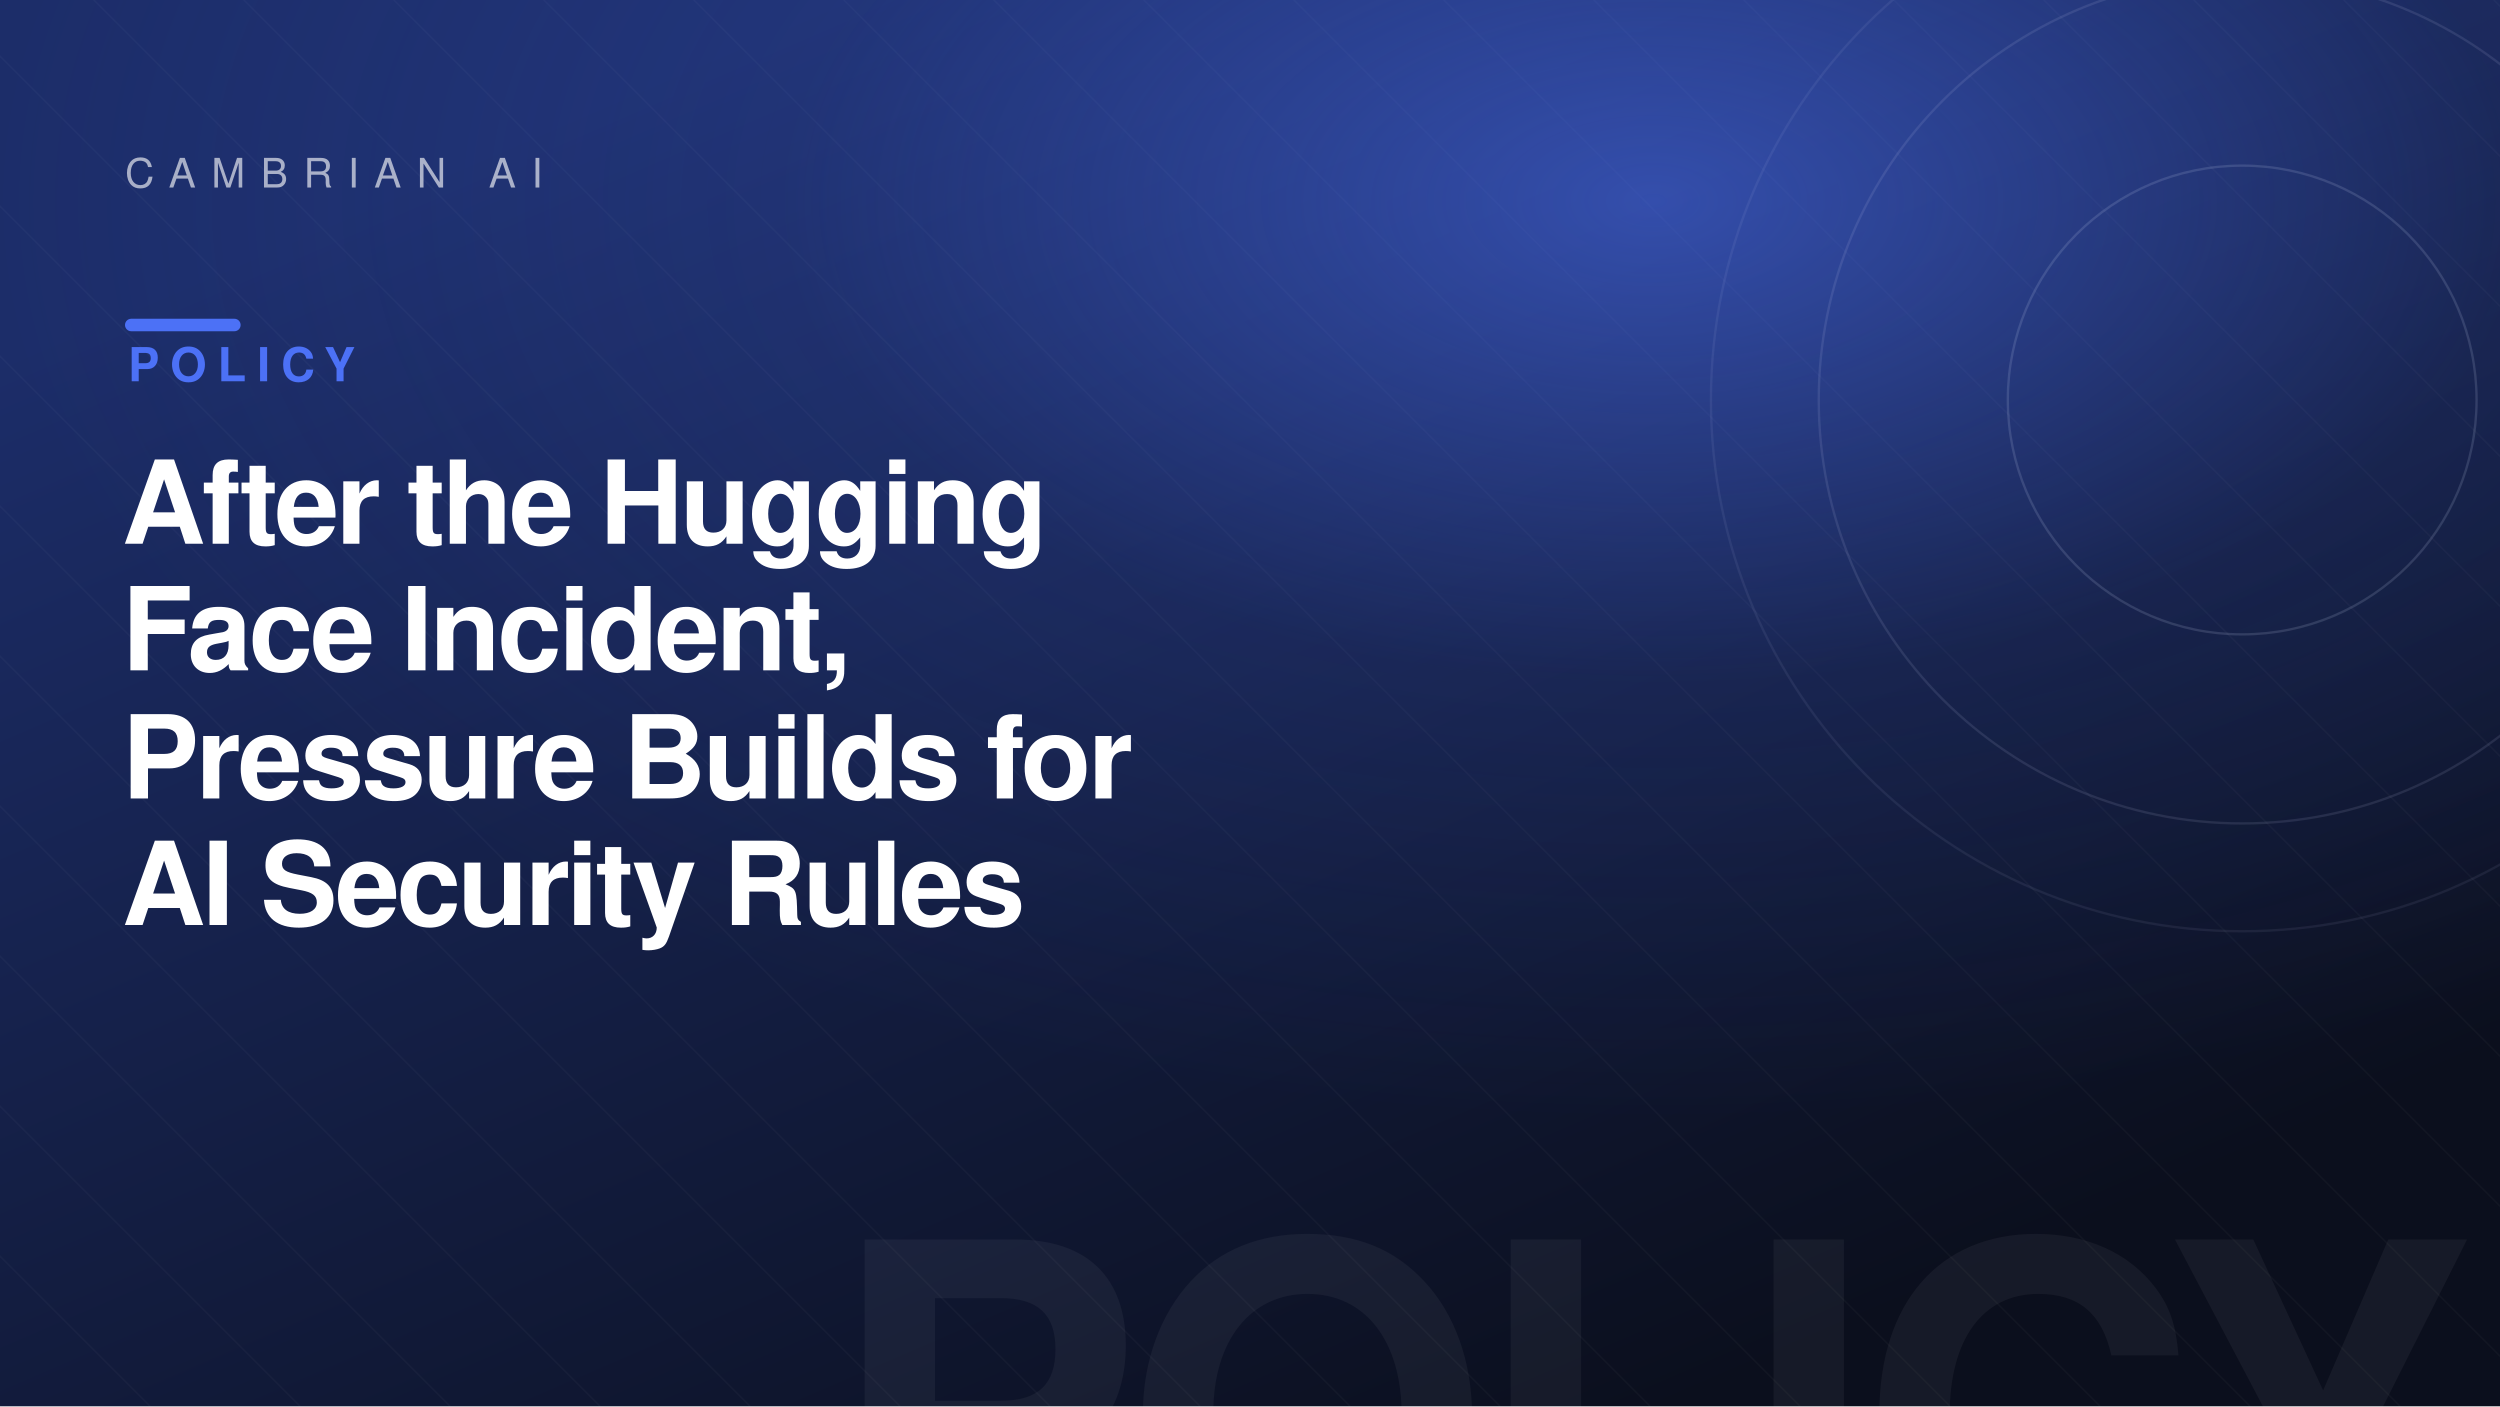
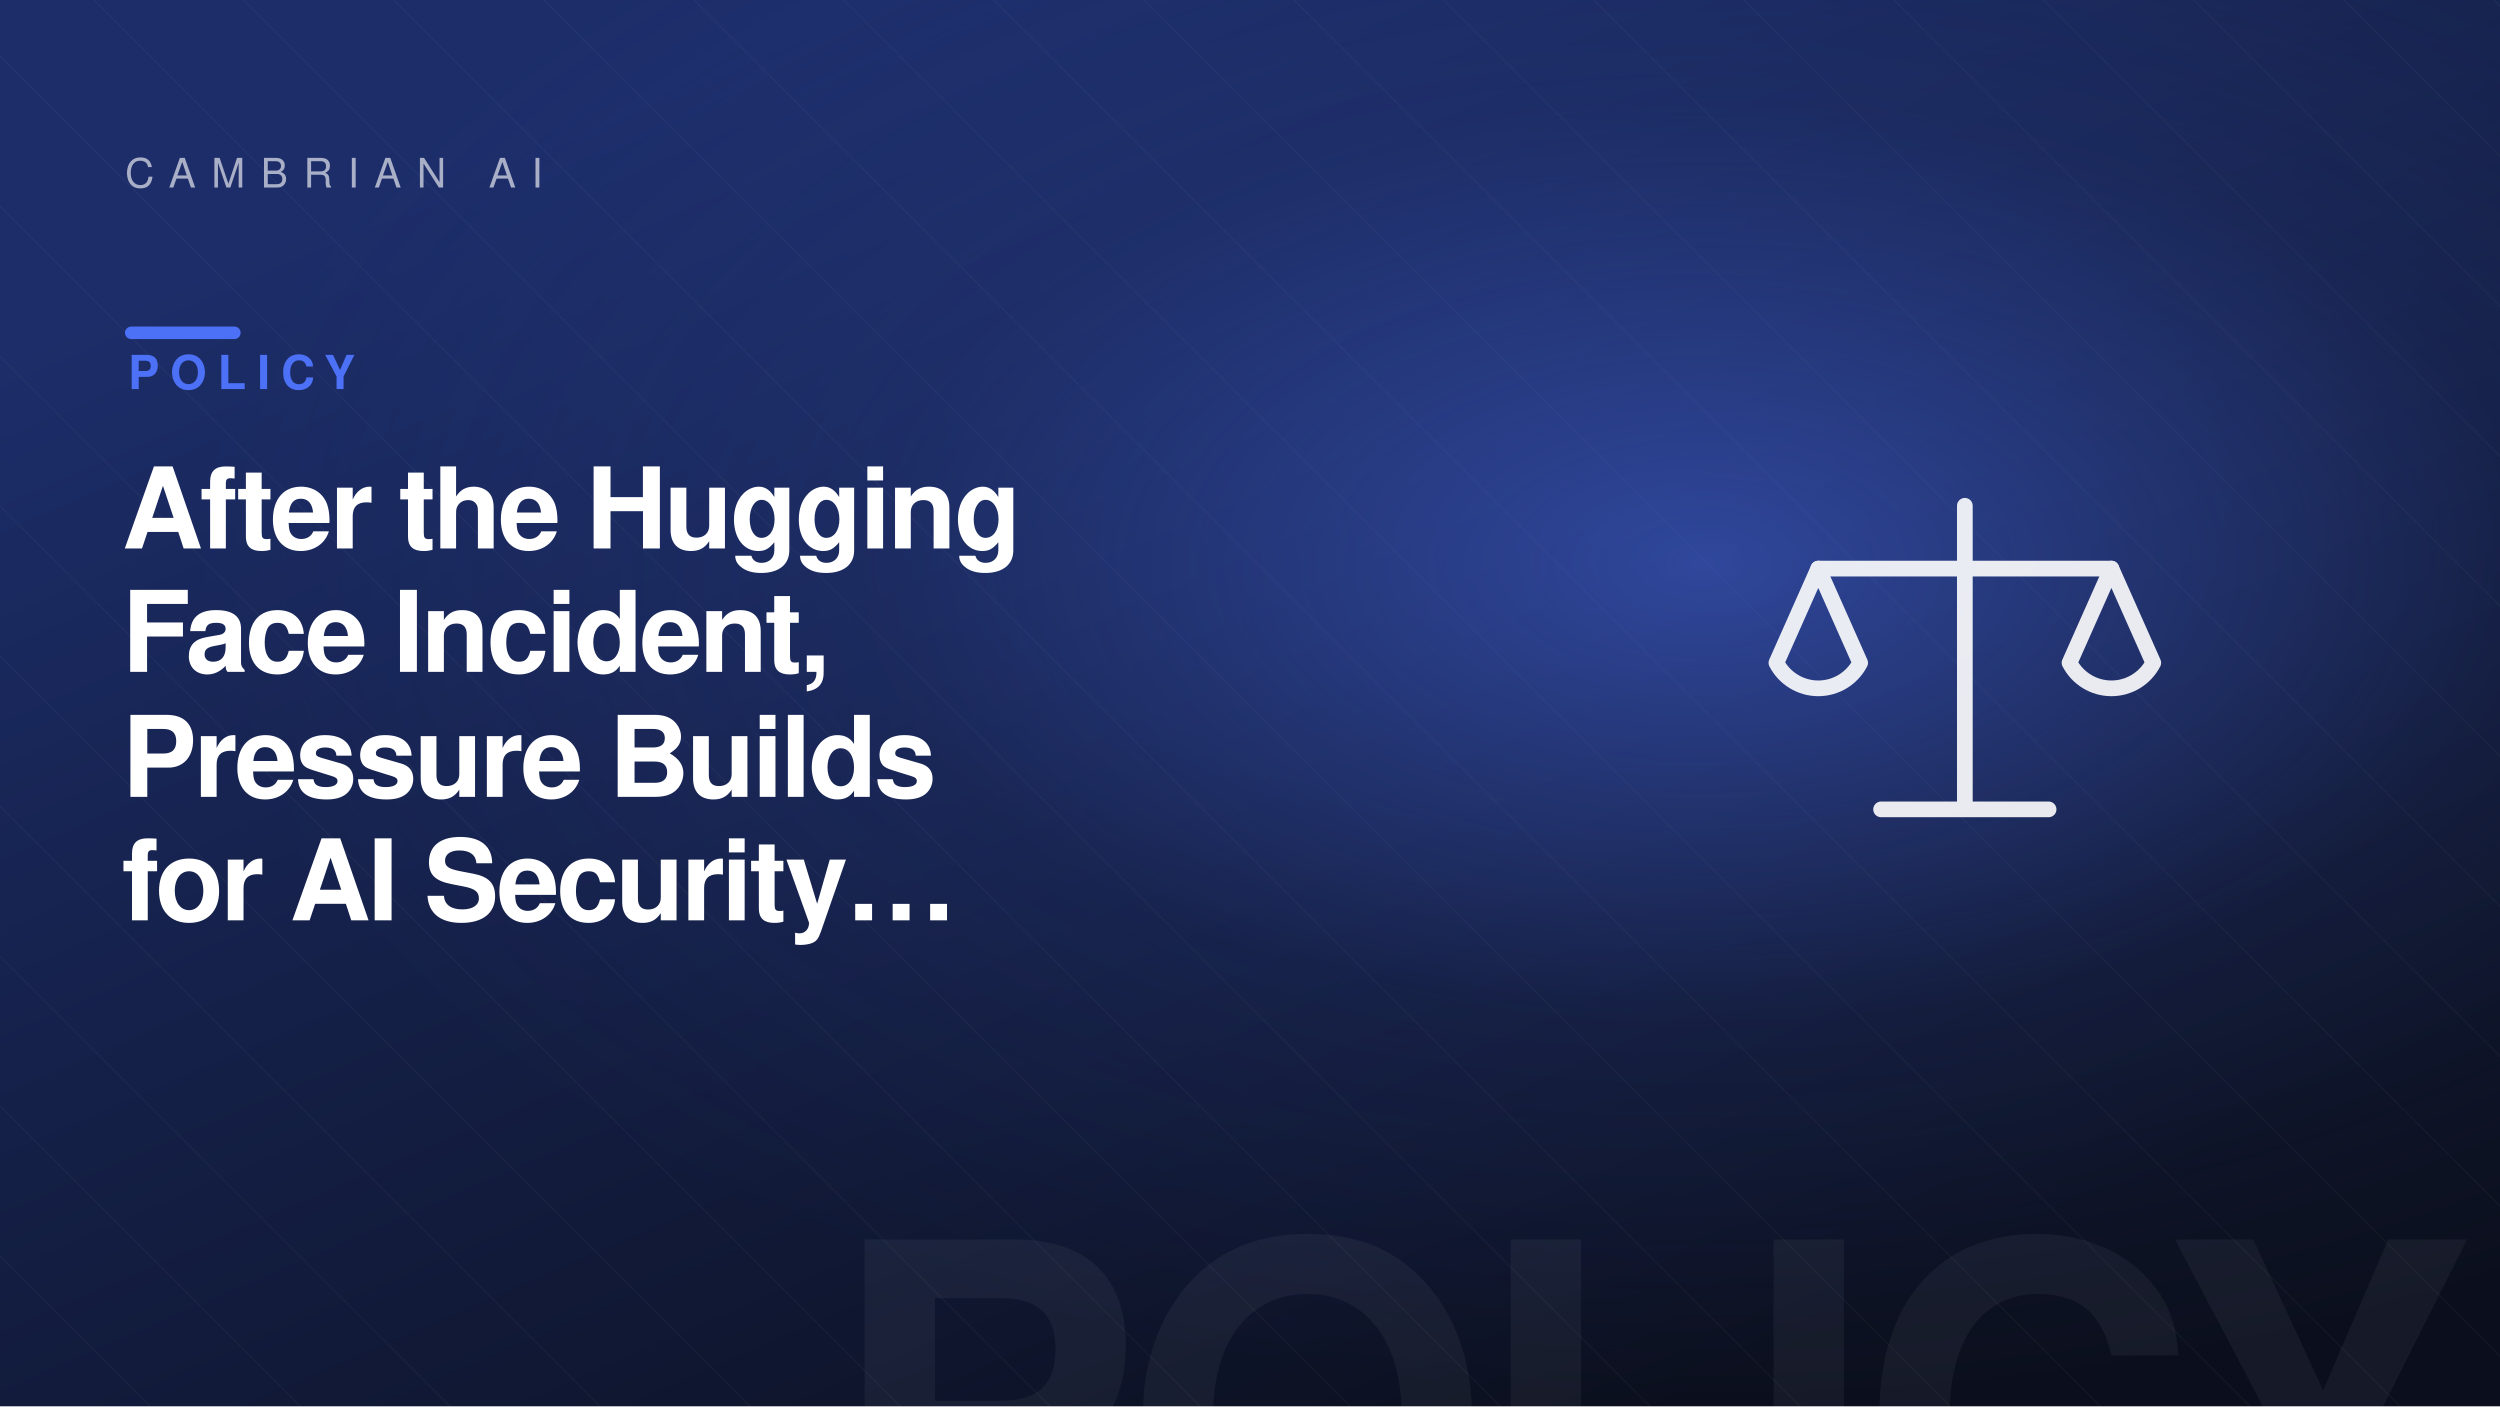
<svg xmlns="http://www.w3.org/2000/svg" width="1600" height="900" viewBox="0 0 1600 900" role="img" aria-label="After the Hugging Face Incident, Pressure Builds for AI Security Rules">
  <defs>
    <linearGradient id="bg" gradientTransform="rotate(232 0.5 0.5)">
      <stop offset="0" stop-color="hsl(227, 44%, 8%)" />
      <stop offset="1" stop-color="hsl(227, 58%, 26%)" />
    </linearGradient>
-     <radialGradient id="glow" cx="66%" cy="14%" r="66%">
-       <stop offset="0" stop-color="hsl(227, 90%, 63%)" stop-opacity="0.55" />
-       <stop offset="52%" stop-color="hsl(227, 90%, 63%)" stop-opacity="0.12" />
+     <radialGradient id="glow" cx="68%" cy="40%" r="60%">
+       <stop offset="0" stop-color="hsl(227, 90%, 63%)" stop-opacity="0.5" />
+       <stop offset="55%" stop-color="hsl(227, 90%, 63%)" stop-opacity="0.1" />
      <stop offset="100%" stop-color="hsl(227, 90%, 63%)" stop-opacity="0" />
    </radialGradient>
  </defs>
  <rect width="1600" height="900" fill="url(#bg)" />
  <g>
    <line x1="-900" y1="0" x2="0" y2="900" stroke="#ffffff" stroke-width="1" opacity="0.028" />
    <line x1="-804" y1="0" x2="96" y2="900" stroke="#ffffff" stroke-width="1" opacity="0.028" />
    <line x1="-708" y1="0" x2="192" y2="900" stroke="#ffffff" stroke-width="1" opacity="0.028" />
    <line x1="-612" y1="0" x2="288" y2="900" stroke="#ffffff" stroke-width="1" opacity="0.028" />
    <line x1="-516" y1="0" x2="384" y2="900" stroke="#ffffff" stroke-width="1" opacity="0.028" />
    <line x1="-420" y1="0" x2="480" y2="900" stroke="#ffffff" stroke-width="1" opacity="0.028" />
    <line x1="-324" y1="0" x2="576" y2="900" stroke="#ffffff" stroke-width="1" opacity="0.028" />
    <line x1="-228" y1="0" x2="672" y2="900" stroke="#ffffff" stroke-width="1" opacity="0.028" />
    <line x1="-132" y1="0" x2="768" y2="900" stroke="#ffffff" stroke-width="1" opacity="0.028" />
    <line x1="-36" y1="0" x2="864" y2="900" stroke="#ffffff" stroke-width="1" opacity="0.028" />
    <line x1="60" y1="0" x2="960" y2="900" stroke="#ffffff" stroke-width="1" opacity="0.028" />
    <line x1="156" y1="0" x2="1056" y2="900" stroke="#ffffff" stroke-width="1" opacity="0.028" />
    <line x1="252" y1="0" x2="1152" y2="900" stroke="#ffffff" stroke-width="1" opacity="0.028" />
    <line x1="348" y1="0" x2="1248" y2="900" stroke="#ffffff" stroke-width="1" opacity="0.028" />
    <line x1="444" y1="0" x2="1344" y2="900" stroke="#ffffff" stroke-width="1" opacity="0.028" />
    <line x1="540" y1="0" x2="1440" y2="900" stroke="#ffffff" stroke-width="1" opacity="0.028" />
    <line x1="636" y1="0" x2="1536" y2="900" stroke="#ffffff" stroke-width="1" opacity="0.028" />
    <line x1="732" y1="0" x2="1632" y2="900" stroke="#ffffff" stroke-width="1" opacity="0.028" />
    <line x1="828" y1="0" x2="1728" y2="900" stroke="#ffffff" stroke-width="1" opacity="0.028" />
    <line x1="924" y1="0" x2="1824" y2="900" stroke="#ffffff" stroke-width="1" opacity="0.028" />
    <line x1="1020" y1="0" x2="1920" y2="900" stroke="#ffffff" stroke-width="1" opacity="0.028" />
    <line x1="1116" y1="0" x2="2016" y2="900" stroke="#ffffff" stroke-width="1" opacity="0.028" />
    <line x1="1212" y1="0" x2="2112" y2="900" stroke="#ffffff" stroke-width="1" opacity="0.028" />
    <line x1="1308" y1="0" x2="2208" y2="900" stroke="#ffffff" stroke-width="1" opacity="0.028" />
    <line x1="1404" y1="0" x2="2304" y2="900" stroke="#ffffff" stroke-width="1" opacity="0.028" />
    <line x1="1500" y1="0" x2="2400" y2="900" stroke="#ffffff" stroke-width="1" opacity="0.028" />
    <line x1="1596" y1="0" x2="2496" y2="900" stroke="#ffffff" stroke-width="1" opacity="0.028" />
  </g>
  <text x="1584" y="1012" text-anchor="end" font-family="Helvetica, Arial, sans-serif" font-size="300" font-weight="800" letter-spacing="-10" fill="#ffffff" opacity="0.05">POLICY</text>
  <rect width="1600" height="900" fill="url(#glow)" />
-   <g>
-     <circle cx="1435" cy="256" r="150" fill="none" stroke="hsl(227, 55%, 86%)" stroke-width="1.5" opacity="0.16" />
-     <circle cx="1435" cy="256" r="271" fill="none" stroke="hsl(227, 55%, 86%)" stroke-width="1.5" opacity="0.12" />
-     <circle cx="1435" cy="256" r="340" fill="none" stroke="hsl(227, 55%, 86%)" stroke-width="1.5" opacity="0.08" />
+   <g transform="translate(1090 250) scale(3.35)" fill="none" stroke="#ffffff" stroke-width="3" stroke-linecap="round" stroke-linejoin="round" opacity="0.9">
+     <path d="M50 22V80M34 80H66M22 34H78M50 22V34" />
+     <path d="M22 34 14 52 a9 9 0 0 0 16 0Z" />
+     <path d="M78 34 70 52 a9 9 0 0 0 16 0Z" />
  </g>
  <text x="80" y="120" font-family="Helvetica, Arial, sans-serif" font-size="26" letter-spacing="10" fill="#ffffff" opacity="0.62">CAMBRIAN AI</text>
-   <rect x="80" y="204" width="74" height="8" rx="4" fill="hsl(227, 90%, 63%)" />
-   <text x="82" y="244" font-family="Helvetica, Arial, sans-serif" font-size="30" font-weight="700" letter-spacing="7" fill="hsl(227, 90%, 63%)">POLICY</text>
-   <text x="78" y="348" font-family="Helvetica, Arial, sans-serif" font-size="74" font-weight="700" letter-spacing="-2" fill="#ffffff">After the Hugging</text>
-   <text x="78" y="429" font-family="Helvetica, Arial, sans-serif" font-size="74" font-weight="700" letter-spacing="-2" fill="#ffffff">Face Incident,</text>
-   <text x="78" y="511" font-family="Helvetica, Arial, sans-serif" font-size="74" font-weight="700" letter-spacing="-2" fill="#ffffff">Pressure Builds for</text>
-   <text x="78" y="592" font-family="Helvetica, Arial, sans-serif" font-size="74" font-weight="700" letter-spacing="-2" fill="#ffffff">AI Security Rules</text>
+   <rect x="80" y="209" width="74" height="8" rx="4" fill="hsl(227, 90%, 63%)" />
+   <text x="82" y="249" font-family="Helvetica, Arial, sans-serif" font-size="30" font-weight="700" letter-spacing="7" fill="hsl(227, 90%, 63%)">POLICY</text>
+   <text x="78" y="351" font-family="Helvetica, Arial, sans-serif" font-size="72" font-weight="700" letter-spacing="-2" fill="#ffffff">After the Hugging</text>
+   <text x="78" y="430" font-family="Helvetica, Arial, sans-serif" font-size="72" font-weight="700" letter-spacing="-2" fill="#ffffff">Face Incident,</text>
+   <text x="78" y="510" font-family="Helvetica, Arial, sans-serif" font-size="72" font-weight="700" letter-spacing="-2" fill="#ffffff">Pressure Builds</text>
+   <text x="78" y="589" font-family="Helvetica, Arial, sans-serif" font-size="72" font-weight="700" letter-spacing="-2" fill="#ffffff">for AI Security…</text>
</svg>
